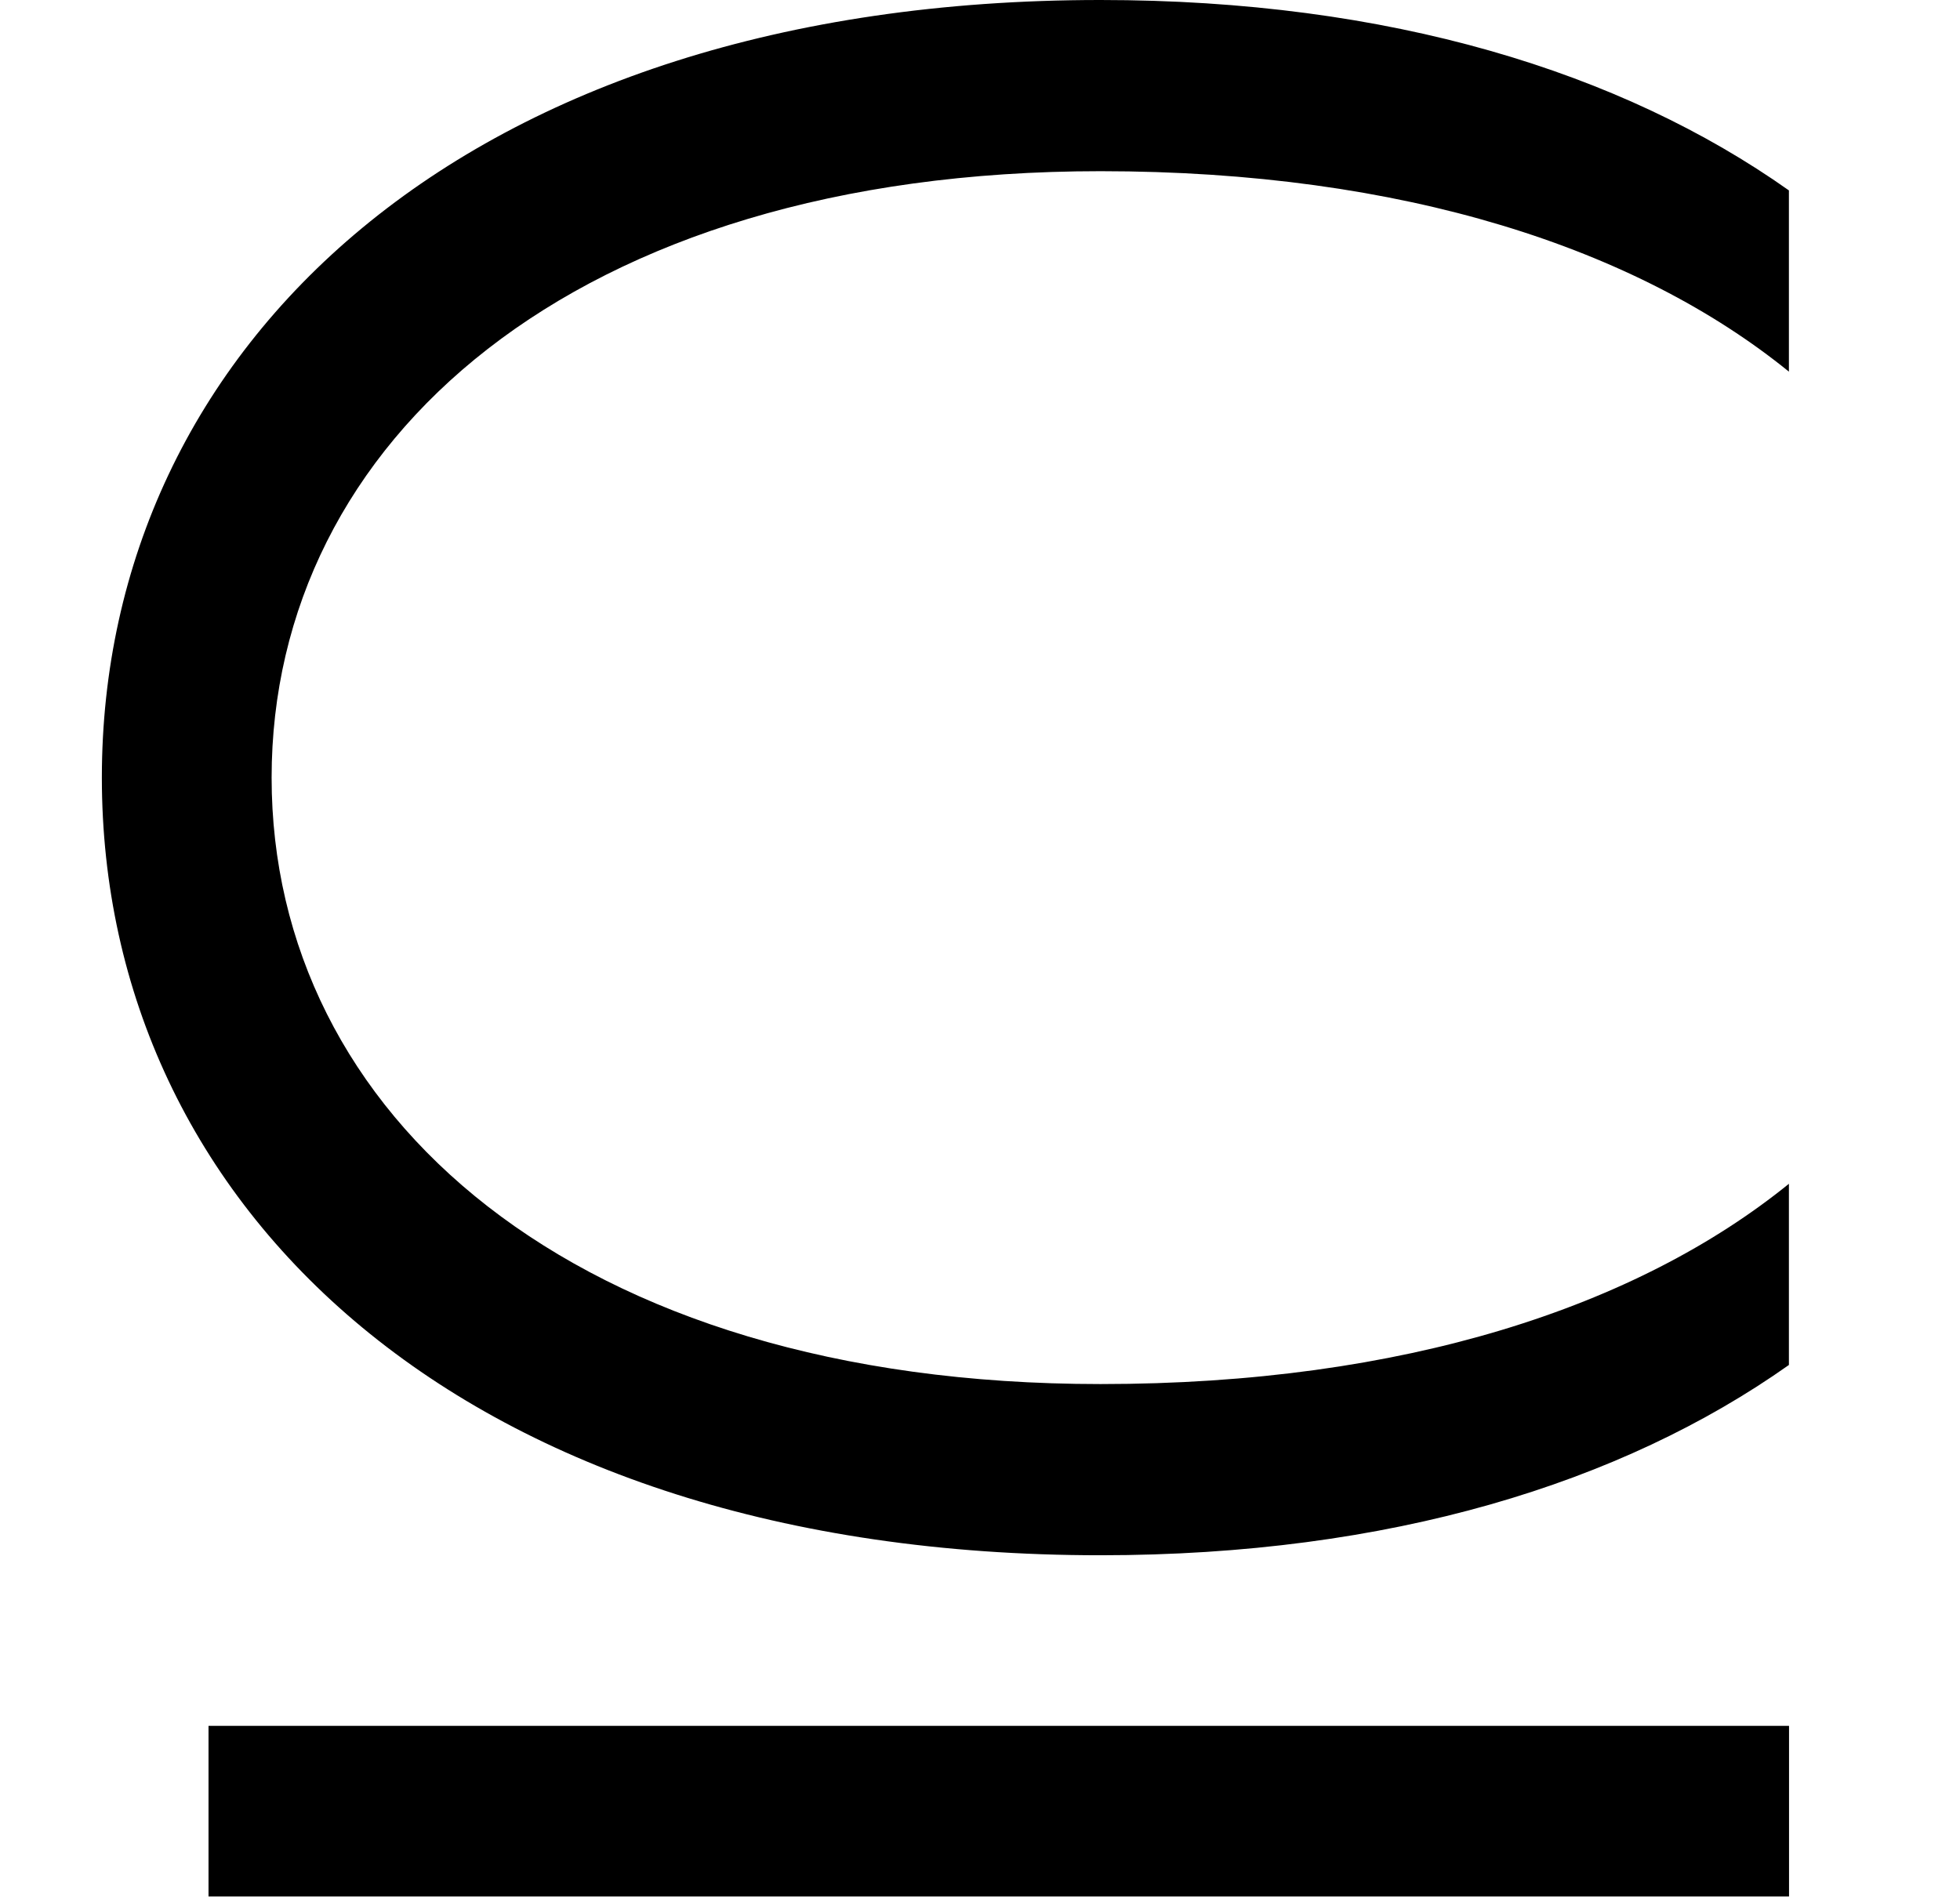
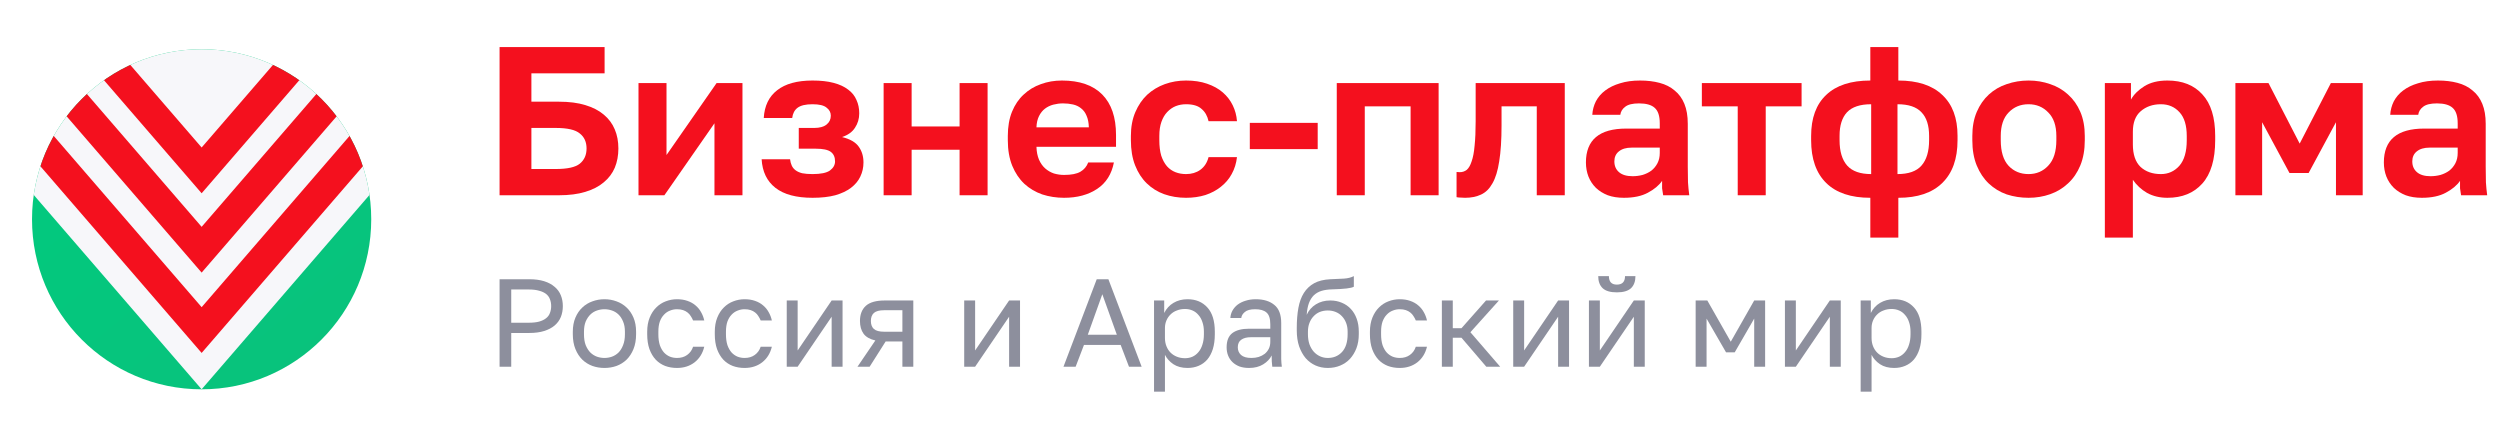
- <svg xmlns="http://www.w3.org/2000/svg" width="31" height="30" viewBox="0 0 31 30" fill="none">
-   <path d="M17.409 21.894H17.404C9.043 21.894 4.296 17.599 4.296 12.301C4.296 7.003 9.049 2.708 17.404 2.708H17.406C22.202 2.708 25.894 3.932 28.294 5.879V3.012C25.643 1.137 21.972 0 17.404 0C7.337 0 1.611 5.508 1.611 12.301C1.611 19.095 7.33 24.602 17.404 24.602C21.974 24.602 25.644 23.465 28.294 21.592V18.726C25.895 20.67 22.205 21.894 17.409 21.894ZM3.298 30H28.296V27.301H3.298V30Z" fill="black" />
+ <svg xmlns="http://www.w3.org/2000/svg" width="292" height="51" viewBox="0 0 292 51" fill="none">
+   <path d="M58.35 5.5H70.617V8.566H62.067V11.878H65.288C66.478 11.878 67.502 12.01 68.362 12.274C69.237 12.538 69.956 12.908 70.517 13.386C71.096 13.864 71.525 14.441 71.806 15.117C72.087 15.776 72.227 16.518 72.227 17.342C72.227 18.166 72.087 18.916 71.806 19.592C71.525 20.251 71.096 20.82 70.517 21.297C69.956 21.776 69.237 22.146 68.362 22.41C67.502 22.674 66.478 22.806 65.288 22.806H58.35V5.5ZM64.917 19.74C66.272 19.74 67.205 19.534 67.717 19.122C68.246 18.693 68.51 18.1 68.51 17.342C68.51 16.584 68.246 15.999 67.717 15.587C67.205 15.158 66.272 14.944 64.917 14.944H62.067V19.74H64.917Z" fill="#F4101E" />
+   <path d="M74.577 9.703H77.848V18.108L83.697 9.703H86.72V22.806H83.449V14.4L77.6 22.806H74.577V9.703Z" fill="#F4101E" />
+   <path d="M94.907 23.102C93.007 23.102 91.561 22.715 90.57 21.94C89.579 21.166 89.042 20.053 88.959 18.603H92.28C92.313 18.883 92.379 19.13 92.478 19.344C92.577 19.559 92.726 19.74 92.924 19.888C93.122 20.037 93.379 20.152 93.692 20.234C94.023 20.3 94.428 20.333 94.907 20.333C95.865 20.333 96.542 20.193 96.939 19.913C97.335 19.616 97.534 19.262 97.534 18.85C97.534 18.356 97.368 17.985 97.038 17.738C96.707 17.49 96.121 17.367 95.278 17.367H93.296V14.944H95.105C95.733 14.944 96.212 14.812 96.542 14.548C96.873 14.285 97.038 13.938 97.038 13.51C97.038 13.131 96.873 12.818 96.542 12.571C96.228 12.307 95.683 12.175 94.907 12.175C94.097 12.175 93.511 12.315 93.147 12.595C92.8 12.859 92.594 13.255 92.528 13.782H89.207C89.29 12.364 89.81 11.285 90.768 10.543C91.726 9.785 93.106 9.406 94.907 9.406C95.865 9.406 96.683 9.497 97.36 9.678C98.054 9.859 98.624 10.123 99.07 10.469C99.516 10.799 99.838 11.203 100.037 11.681C100.251 12.142 100.359 12.661 100.359 13.238C100.359 13.864 100.193 14.425 99.863 14.919C99.549 15.414 99.045 15.776 98.351 16.007C99.293 16.238 99.946 16.617 100.309 17.144C100.673 17.655 100.854 18.265 100.854 18.974C100.854 19.567 100.73 20.119 100.483 20.63C100.251 21.124 99.888 21.561 99.392 21.94C98.913 22.303 98.302 22.591 97.558 22.806C96.815 23.003 95.931 23.102 94.907 23.102Z" fill="#F4101E" />
+   <path d="M103.207 9.703H106.478V14.771H112.079V9.703H115.35V22.806H112.079V17.49H106.478V22.806H103.207V9.703Z" fill="#F4101E" />
+   <path d="M124.28 23.102C123.388 23.102 122.537 22.97 121.727 22.707C120.934 22.427 120.241 22.014 119.646 21.471C119.051 20.91 118.58 20.21 118.233 19.369C117.886 18.512 117.713 17.515 117.713 16.378V15.883C117.713 14.796 117.878 13.848 118.208 13.04C118.539 12.233 118.993 11.565 119.571 11.038C120.15 10.494 120.819 10.09 121.579 9.826C122.339 9.546 123.156 9.406 124.032 9.406C126.097 9.406 127.667 9.95 128.741 11.038C129.815 12.126 130.351 13.7 130.351 15.76V17.144H121.058C121.075 17.721 121.174 18.224 121.356 18.652C121.537 19.064 121.777 19.402 122.074 19.666C122.372 19.93 122.71 20.127 123.09 20.259C123.487 20.375 123.883 20.432 124.28 20.432C125.123 20.432 125.759 20.309 126.188 20.061C126.618 19.814 126.923 19.452 127.105 18.974H130.104C129.839 20.342 129.187 21.372 128.146 22.064C127.105 22.756 125.816 23.102 124.28 23.102ZM124.156 12.076C123.776 12.076 123.396 12.126 123.016 12.224C122.653 12.323 122.33 12.48 122.05 12.694C121.769 12.908 121.537 13.197 121.356 13.559C121.174 13.922 121.075 14.359 121.058 14.87H127.179C127.163 14.326 127.072 13.873 126.907 13.51C126.758 13.147 126.543 12.859 126.262 12.645C125.998 12.431 125.684 12.282 125.321 12.2C124.957 12.117 124.569 12.076 124.156 12.076Z" fill="#F4101E" />
+   <path d="M138.531 23.102C137.623 23.102 136.772 22.962 135.979 22.682C135.202 22.402 134.525 21.982 133.947 21.421C133.369 20.861 132.914 20.16 132.584 19.32C132.253 18.479 132.088 17.498 132.088 16.378V15.883C132.088 14.829 132.262 13.897 132.609 13.09C132.956 12.282 133.418 11.606 133.996 11.062C134.591 10.519 135.277 10.107 136.053 9.826C136.83 9.546 137.656 9.406 138.531 9.406C139.457 9.406 140.274 9.53 140.985 9.777C141.712 10.024 142.323 10.362 142.819 10.791C143.314 11.219 143.703 11.722 143.983 12.299C144.264 12.876 144.43 13.493 144.479 14.153H141.158C141.026 13.543 140.754 13.065 140.34 12.719C139.944 12.356 139.341 12.175 138.531 12.175C138.102 12.175 137.697 12.249 137.317 12.398C136.954 12.546 136.623 12.777 136.326 13.09C136.045 13.386 135.822 13.765 135.657 14.227C135.492 14.688 135.409 15.241 135.409 15.883V16.378C135.409 17.07 135.483 17.672 135.632 18.183C135.797 18.677 136.02 19.089 136.301 19.419C136.582 19.732 136.912 19.962 137.292 20.111C137.672 20.259 138.085 20.333 138.531 20.333C139.176 20.333 139.729 20.169 140.192 19.839C140.671 19.493 140.993 18.998 141.158 18.356H144.479C144.396 19.081 144.19 19.74 143.86 20.333C143.546 20.91 143.124 21.405 142.596 21.817C142.083 22.229 141.48 22.55 140.787 22.781C140.093 22.995 139.341 23.102 138.531 23.102Z" fill="#F4101E" />
+   <path d="M145.977 14.351H153.907V17.416H145.977V14.351Z" fill="#F4101E" />
+   <path d="M156.134 9.703H168.03V22.806H164.758V12.422H159.405V22.806H156.134V9.703Z" fill="#F4101E" />
+   <path d="M171.118 23.102C170.985 23.102 170.82 23.094 170.622 23.078C170.424 23.078 170.259 23.061 170.126 23.028V20.086C170.209 20.103 170.333 20.111 170.498 20.111C170.812 20.111 171.085 20.02 171.316 19.839C171.547 19.641 171.737 19.311 171.886 18.85C172.051 18.389 172.167 17.779 172.233 17.021C172.315 16.246 172.357 15.29 172.357 14.153V9.703H182.765V22.806H179.494V12.422H175.38V14.647C175.38 16.345 175.289 17.746 175.107 18.85C174.942 19.938 174.678 20.795 174.314 21.421C173.968 22.047 173.521 22.484 172.976 22.731C172.448 22.979 171.828 23.102 171.118 23.102Z" fill="#F4101E" />
+   <path d="M189.672 23.102C188.962 23.102 188.334 23.003 187.789 22.806C187.244 22.591 186.781 22.303 186.401 21.94C186.021 21.561 185.732 21.124 185.534 20.63C185.336 20.119 185.236 19.567 185.236 18.974C185.236 16.337 186.806 15.018 189.945 15.018H193.861V14.4C193.861 13.543 193.662 12.941 193.266 12.595C192.886 12.249 192.275 12.076 191.432 12.076C190.688 12.076 190.152 12.208 189.821 12.472C189.491 12.719 189.301 13.032 189.251 13.411H185.98C186.013 12.851 186.153 12.323 186.401 11.829C186.666 11.334 187.029 10.914 187.492 10.568C187.971 10.206 188.549 9.925 189.226 9.727C189.904 9.513 190.68 9.406 191.556 9.406C192.398 9.406 193.158 9.497 193.836 9.678C194.53 9.859 195.116 10.156 195.595 10.568C196.091 10.964 196.471 11.483 196.735 12.126C197 12.768 197.132 13.543 197.132 14.449V19.468C197.132 20.16 197.14 20.77 197.157 21.297C197.19 21.808 197.239 22.311 197.305 22.806H194.257C194.191 22.443 194.15 22.171 194.133 21.99C194.133 21.792 194.133 21.503 194.133 21.124C193.77 21.652 193.216 22.113 192.473 22.509C191.746 22.904 190.812 23.102 189.672 23.102ZM190.688 20.581C191.085 20.581 191.473 20.531 191.853 20.432C192.233 20.317 192.572 20.152 192.869 19.938C193.167 19.707 193.406 19.419 193.588 19.073C193.77 18.726 193.861 18.323 193.861 17.861V17.243H190.565C189.937 17.243 189.441 17.391 189.078 17.688C188.731 17.968 188.557 18.356 188.557 18.85C188.557 19.377 188.739 19.798 189.102 20.111C189.466 20.424 189.995 20.581 190.688 20.581Z" fill="#F4101E" />
+   <path d="M202.966 12.422H198.777V9.703H210.425V12.422H206.237V22.806H202.966V12.422Z" fill="#F4101E" />
+   <path d="M218.454 23.102C216.191 23.102 214.473 22.525 213.3 21.372C212.127 20.218 211.54 18.553 211.54 16.378V15.883C211.54 13.79 212.127 12.191 213.3 11.087C214.473 9.966 216.191 9.406 218.454 9.406V5.5H221.725V9.406C223.972 9.406 225.682 9.966 226.855 11.087C228.045 12.191 228.64 13.782 228.64 15.859V16.378C228.64 18.553 228.045 20.218 226.855 21.372C225.682 22.525 223.972 23.102 221.725 23.102V27.75H218.454V23.102ZM225.319 15.883C225.319 14.647 225.021 13.724 224.427 13.114C223.848 12.488 222.915 12.175 221.626 12.175V20.333C222.915 20.333 223.848 20.004 224.427 19.344C225.021 18.669 225.319 17.68 225.319 16.378V15.883ZM214.861 16.378C214.861 17.68 215.158 18.669 215.753 19.344C216.348 20.004 217.281 20.333 218.553 20.333V12.175C217.265 12.175 216.323 12.488 215.728 13.114C215.15 13.741 214.861 14.655 214.861 15.859V16.378Z" fill="#F4101E" />
+   <path d="M236.936 23.102C236.044 23.102 235.193 22.97 234.383 22.707C233.59 22.427 232.896 22.006 232.301 21.446C231.707 20.886 231.236 20.185 230.889 19.344C230.542 18.504 230.368 17.515 230.368 16.378V15.883C230.368 14.812 230.542 13.873 230.889 13.065C231.236 12.257 231.707 11.582 232.301 11.038C232.896 10.494 233.59 10.09 234.383 9.826C235.193 9.546 236.044 9.406 236.936 9.406C237.828 9.406 238.67 9.546 239.463 9.826C240.256 10.09 240.95 10.494 241.545 11.038C242.156 11.582 242.635 12.257 242.982 13.065C243.329 13.873 243.503 14.812 243.503 15.883V16.378C243.503 17.498 243.329 18.479 242.982 19.32C242.635 20.16 242.156 20.861 241.545 21.421C240.95 21.982 240.256 22.402 239.463 22.682C238.67 22.962 237.828 23.102 236.936 23.102ZM236.936 20.333C237.861 20.333 238.629 20.004 239.24 19.344C239.868 18.685 240.182 17.696 240.182 16.378V15.883C240.182 14.68 239.868 13.765 239.24 13.139C238.629 12.496 237.861 12.175 236.936 12.175C235.994 12.175 235.217 12.496 234.606 13.139C233.995 13.765 233.689 14.68 233.689 15.883V16.378C233.689 17.713 233.995 18.71 234.606 19.369C235.217 20.012 235.994 20.333 236.936 20.333Z" fill="#F4101E" />
+   <path d="M245.847 9.703H248.896V11.631C249.226 11.038 249.746 10.519 250.457 10.074C251.167 9.629 252.068 9.406 253.158 9.406C254.909 9.406 256.272 9.95 257.247 11.038C258.238 12.109 258.734 13.724 258.734 15.883V16.378C258.734 18.636 258.23 20.325 257.222 21.446C256.231 22.55 254.876 23.102 253.158 23.102C252.266 23.102 251.473 22.913 250.779 22.534C250.102 22.138 249.548 21.627 249.119 21.001V27.75H245.847V9.703ZM252.39 20.333C253.249 20.333 253.968 20.012 254.546 19.369C255.124 18.71 255.413 17.713 255.413 16.378V15.883C255.413 14.647 255.132 13.724 254.571 13.114C254.009 12.488 253.282 12.175 252.39 12.175C251.448 12.175 250.663 12.447 250.036 12.991C249.424 13.518 249.119 14.318 249.119 15.389V16.872C249.119 18.042 249.416 18.916 250.011 19.493C250.622 20.053 251.415 20.333 252.39 20.333Z" fill="#F4101E" />
+   <path d="M261.094 9.703H264.96L268.603 16.773L272.246 9.703H275.963V22.806H272.841V14.276L269.644 20.21H267.413L264.217 14.276V22.806H261.094V9.703Z" fill="#F4101E" />
+   <path d="M282.871 23.102C282.16 23.102 281.532 23.003 280.987 22.806C280.442 22.591 279.979 22.303 279.599 21.94C279.219 21.561 278.93 21.124 278.732 20.63C278.534 20.119 278.435 19.567 278.435 18.974C278.435 16.337 280.004 15.018 283.143 15.018H287.059V14.4C287.059 13.543 286.86 12.941 286.464 12.595C286.084 12.249 285.473 12.076 284.63 12.076C283.887 12.076 283.35 12.208 283.019 12.472C282.689 12.719 282.499 13.032 282.449 13.411H279.178C279.211 12.851 279.352 12.323 279.599 11.829C279.864 11.334 280.227 10.914 280.69 10.568C281.169 10.206 281.747 9.925 282.424 9.727C283.102 9.513 283.878 9.406 284.754 9.406C285.597 9.406 286.357 9.497 287.034 9.678C287.728 9.859 288.314 10.156 288.793 10.568C289.289 10.964 289.669 11.483 289.933 12.126C290.198 12.768 290.33 13.543 290.33 14.449V19.468C290.33 20.16 290.338 20.77 290.355 21.297C290.388 21.808 290.437 22.311 290.503 22.806H287.455C287.389 22.443 287.348 22.171 287.331 21.99C287.331 21.792 287.331 21.503 287.331 21.124C286.968 21.652 286.414 22.113 285.671 22.509C284.944 22.904 284.01 23.102 282.871 23.102ZM283.887 20.581C284.283 20.581 284.671 20.531 285.051 20.432C285.431 20.317 285.77 20.152 286.067 19.938C286.365 19.707 286.604 19.419 286.786 19.073C286.968 18.726 287.059 18.323 287.059 17.861V17.243H283.763C283.135 17.243 282.639 17.391 282.276 17.688C281.929 17.968 281.755 18.356 281.755 18.85C281.755 19.377 281.937 19.798 282.301 20.111C282.664 20.424 283.193 20.581 283.887 20.581Z" fill="#F4101E" />
+   <path d="M58.35 32.615H61.827C62.493 32.615 63.073 32.693 63.566 32.848C64.058 33.004 64.464 33.223 64.783 33.505C65.111 33.778 65.353 34.108 65.507 34.498C65.662 34.877 65.739 35.295 65.739 35.753C65.739 36.21 65.662 36.633 65.507 37.022C65.353 37.402 65.111 37.733 64.783 38.015C64.464 38.287 64.058 38.501 63.566 38.657C63.073 38.813 62.493 38.891 61.827 38.891H59.712V42.831H58.35V32.615ZM61.755 37.694C62.237 37.694 62.643 37.65 62.971 37.562C63.31 37.465 63.58 37.334 63.783 37.168C63.995 37.003 64.145 36.799 64.232 36.555C64.329 36.312 64.377 36.045 64.377 35.753C64.377 35.461 64.329 35.193 64.232 34.95C64.145 34.707 63.995 34.502 63.783 34.337C63.58 34.172 63.31 34.045 62.971 33.958C62.643 33.86 62.237 33.812 61.755 33.812H59.712V37.694H61.755Z" fill="#8D8F9D" />
+   <path d="M70.6 42.977C70.107 42.977 69.639 42.899 69.195 42.743C68.75 42.578 68.359 42.335 68.021 42.014C67.683 41.683 67.412 41.27 67.21 40.773C67.007 40.277 66.905 39.698 66.905 39.036V38.745C66.905 38.122 67.007 37.572 67.21 37.095C67.412 36.619 67.683 36.225 68.021 35.913C68.359 35.592 68.75 35.354 69.195 35.198C69.639 35.033 70.107 34.95 70.6 34.95C71.093 34.95 71.561 35.033 72.005 35.198C72.45 35.354 72.841 35.592 73.179 35.913C73.517 36.225 73.787 36.619 73.99 37.095C74.193 37.572 74.295 38.122 74.295 38.745V39.036C74.295 39.698 74.193 40.277 73.99 40.773C73.787 41.27 73.517 41.683 73.179 42.014C72.841 42.335 72.45 42.578 72.005 42.743C71.561 42.899 71.093 42.977 70.6 42.977ZM70.6 41.809C70.89 41.809 71.18 41.761 71.469 41.663C71.759 41.556 72.015 41.396 72.237 41.182C72.459 40.958 72.638 40.671 72.773 40.321C72.918 39.971 72.991 39.542 72.991 39.036V38.745C72.991 38.278 72.918 37.879 72.773 37.548C72.638 37.217 72.459 36.945 72.237 36.73C72.015 36.517 71.759 36.361 71.469 36.264C71.18 36.166 70.89 36.118 70.6 36.118C70.31 36.118 70.02 36.166 69.731 36.264C69.441 36.361 69.185 36.517 68.963 36.73C68.741 36.945 68.557 37.217 68.412 37.548C68.277 37.879 68.209 38.278 68.209 38.745V39.036C68.209 39.542 68.277 39.971 68.412 40.321C68.557 40.671 68.741 40.958 68.963 41.182C69.185 41.396 69.441 41.556 69.731 41.663C70.02 41.761 70.31 41.809 70.6 41.809Z" fill="#8D8F9D" />
+   <path d="M79.07 42.977C78.578 42.977 78.119 42.899 77.694 42.743C77.269 42.578 76.902 42.335 76.593 42.014C76.284 41.683 76.037 41.27 75.854 40.773C75.68 40.277 75.593 39.698 75.593 39.036V38.745C75.593 38.122 75.69 37.572 75.883 37.095C76.076 36.619 76.332 36.225 76.651 35.913C76.969 35.592 77.337 35.354 77.752 35.198C78.177 35.033 78.616 34.95 79.07 34.95C79.524 34.95 79.93 35.013 80.287 35.14C80.654 35.266 80.968 35.441 81.229 35.665C81.5 35.889 81.717 36.152 81.881 36.453C82.055 36.755 82.181 37.081 82.258 37.431H80.954C80.877 37.246 80.785 37.076 80.679 36.92C80.582 36.755 80.456 36.614 80.302 36.497C80.157 36.38 79.983 36.288 79.78 36.22C79.577 36.152 79.341 36.118 79.07 36.118C78.79 36.118 78.52 36.171 78.259 36.278C77.998 36.375 77.766 36.531 77.564 36.745C77.361 36.95 77.196 37.217 77.071 37.548C76.955 37.879 76.897 38.278 76.897 38.745V39.036C76.897 39.533 76.955 39.961 77.071 40.321C77.196 40.671 77.361 40.958 77.564 41.182C77.766 41.396 77.998 41.556 78.259 41.663C78.52 41.761 78.79 41.809 79.07 41.809C79.544 41.809 79.94 41.693 80.258 41.459C80.587 41.226 80.819 40.905 80.954 40.496H82.258C82.074 41.265 81.698 41.873 81.128 42.32C80.558 42.758 79.872 42.977 79.07 42.977Z" fill="#8D8F9D" />
+   <path d="M86.966 42.977C86.473 42.977 86.014 42.899 85.589 42.743C85.164 42.578 84.797 42.335 84.488 42.014C84.179 41.683 83.933 41.27 83.749 40.773C83.575 40.277 83.488 39.698 83.488 39.036V38.745C83.488 38.122 83.585 37.572 83.778 37.095C83.971 36.619 84.227 36.225 84.546 35.913C84.865 35.592 85.232 35.354 85.647 35.198C86.072 35.033 86.512 34.95 86.966 34.95C87.42 34.95 87.825 35.013 88.183 35.14C88.55 35.266 88.864 35.441 89.124 35.665C89.395 35.889 89.612 36.152 89.776 36.453C89.95 36.755 90.076 37.081 90.153 37.431H88.849C88.772 37.246 88.68 37.076 88.574 36.92C88.477 36.755 88.352 36.614 88.197 36.497C88.052 36.38 87.878 36.288 87.675 36.22C87.473 36.152 87.236 36.118 86.966 36.118C86.686 36.118 86.415 36.171 86.154 36.278C85.893 36.375 85.662 36.531 85.459 36.745C85.256 36.95 85.092 37.217 84.966 37.548C84.85 37.879 84.792 38.278 84.792 38.745V39.036C84.792 39.533 84.85 39.961 84.966 40.321C85.092 40.671 85.256 40.958 85.459 41.182C85.662 41.396 85.893 41.556 86.154 41.663C86.415 41.761 86.686 41.809 86.966 41.809C87.439 41.809 87.835 41.693 88.154 41.459C88.482 41.226 88.714 40.905 88.849 40.496H90.153C89.97 41.265 89.593 41.873 89.023 42.32C88.453 42.758 87.767 42.977 86.966 42.977Z" fill="#8D8F9D" />
+   <path d="M91.891 35.096H93.166V40.934L97.136 35.096H98.411V42.831H97.136V36.993L93.166 42.831H91.891V35.096Z" fill="#8D8F9D" />
+   <path d="M102.241 39.766C101.603 39.62 101.144 39.358 100.864 38.978C100.584 38.589 100.444 38.093 100.444 37.489C100.444 36.73 100.671 36.142 101.125 35.724C101.589 35.305 102.328 35.096 103.342 35.096H106.674V42.831H105.399V39.883H103.443L101.574 42.831H100.154L102.241 39.766ZM101.719 37.489C101.719 37.898 101.835 38.209 102.067 38.423C102.308 38.638 102.709 38.745 103.269 38.745H105.399V36.234H103.269C102.709 36.234 102.308 36.341 102.067 36.555C101.835 36.77 101.719 37.081 101.719 37.489Z" fill="#8D8F9D" />
+   <path d="M112.619 35.096H113.894V40.934L117.864 35.096H119.139V42.831H117.864V36.993L113.894 42.831H112.619V35.096Z" fill="#8D8F9D" />
+   <path d="M130.895 40.292H126.606L125.635 42.831H124.215L128.098 32.615H129.46L133.343 42.831H131.865L130.895 40.292ZM127.055 39.095H130.446L128.75 34.366L127.055 39.095Z" fill="#8D8F9D" />
+   <path d="M134.791 35.096H135.979V36.555C136.24 36.04 136.602 35.646 137.066 35.373C137.539 35.091 138.085 34.95 138.703 34.95C139.669 34.95 140.442 35.271 141.021 35.913C141.601 36.546 141.891 37.489 141.891 38.745V39.036C141.891 39.698 141.813 40.277 141.659 40.773C141.504 41.26 141.287 41.668 141.007 41.999C140.727 42.32 140.389 42.563 139.993 42.729C139.606 42.894 139.176 42.977 138.703 42.977C138.046 42.977 137.496 42.831 137.051 42.539C136.617 42.247 136.288 41.882 136.066 41.445V45.75H134.791V35.096ZM138.413 41.839C138.722 41.839 139.012 41.78 139.283 41.663C139.553 41.537 139.785 41.357 139.978 41.123C140.181 40.89 140.335 40.598 140.442 40.248C140.558 39.898 140.616 39.494 140.616 39.036V38.745C140.616 38.326 140.558 37.952 140.442 37.621C140.335 37.29 140.181 37.013 139.978 36.789C139.785 36.555 139.553 36.38 139.283 36.264C139.012 36.147 138.722 36.088 138.413 36.088C138.066 36.088 137.747 36.147 137.457 36.264C137.167 36.37 136.921 36.526 136.718 36.73C136.515 36.925 136.356 37.159 136.24 37.431C136.124 37.703 136.066 37.995 136.066 38.307V39.474C136.066 39.825 136.124 40.146 136.24 40.438C136.356 40.73 136.515 40.978 136.718 41.182C136.921 41.386 137.167 41.547 137.457 41.663C137.747 41.78 138.066 41.839 138.413 41.839Z" fill="#8D8F9D" />
+   <path d="M145.893 42.977C145.468 42.977 145.091 42.919 144.763 42.802C144.444 42.675 144.174 42.505 143.951 42.291C143.729 42.077 143.56 41.824 143.444 41.532C143.328 41.24 143.27 40.919 143.27 40.569C143.27 39.8 143.493 39.246 143.937 38.905C144.391 38.565 145.038 38.394 145.878 38.394H148.37V37.869C148.37 37.207 148.221 36.75 147.921 36.497C147.632 36.244 147.192 36.118 146.603 36.118C146.052 36.118 145.651 36.225 145.4 36.439C145.149 36.643 145.009 36.877 144.98 37.139H143.705C143.724 36.828 143.807 36.541 143.951 36.278C144.106 36.006 144.309 35.772 144.56 35.578C144.821 35.383 145.13 35.232 145.487 35.125C145.845 35.008 146.241 34.95 146.675 34.95C147.583 34.95 148.303 35.169 148.834 35.607C149.375 36.035 149.646 36.74 149.646 37.723V40.861C149.646 41.27 149.646 41.63 149.646 41.941C149.655 42.242 149.679 42.539 149.718 42.831H148.602C148.573 42.607 148.554 42.398 148.544 42.203C148.535 41.999 148.53 41.77 148.53 41.518C148.327 41.926 147.999 42.272 147.545 42.554C147.091 42.836 146.54 42.977 145.893 42.977ZM146.168 41.809C146.468 41.809 146.748 41.77 147.009 41.693C147.279 41.605 147.516 41.483 147.719 41.328C147.921 41.162 148.081 40.963 148.197 40.73C148.313 40.496 148.37 40.224 148.37 39.912V39.387H146.096C145.622 39.387 145.251 39.484 144.98 39.679C144.71 39.864 144.574 40.16 144.574 40.569C144.574 40.929 144.7 41.226 144.951 41.459C145.212 41.693 145.618 41.809 146.168 41.809Z" fill="#8D8F9D" />
+   <path d="M155.085 42.977C154.573 42.977 154.095 42.88 153.651 42.685C153.216 42.49 152.834 42.208 152.506 41.839C152.187 41.459 151.931 40.997 151.738 40.452C151.555 39.907 151.463 39.289 151.463 38.599V38.307C151.463 37.431 151.526 36.653 151.651 35.972C151.777 35.281 151.989 34.697 152.289 34.22C152.598 33.734 152.999 33.354 153.491 33.082C153.994 32.809 154.621 32.654 155.375 32.615C155.983 32.586 156.515 32.561 156.969 32.542C157.423 32.513 157.809 32.415 158.128 32.25V33.49C157.973 33.578 157.688 33.646 157.273 33.695C156.867 33.743 156.307 33.778 155.592 33.797C155.129 33.807 154.718 33.865 154.361 33.972C154.013 34.079 153.713 34.249 153.462 34.483C153.221 34.717 153.028 35.023 152.883 35.402C152.748 35.772 152.661 36.23 152.622 36.774C152.854 36.259 153.211 35.85 153.694 35.548C154.177 35.247 154.737 35.096 155.375 35.096C155.867 35.096 156.317 35.184 156.722 35.359C157.128 35.524 157.476 35.762 157.765 36.074C158.065 36.385 158.297 36.77 158.461 37.227C158.625 37.674 158.707 38.18 158.707 38.745V39.036C158.707 39.64 158.615 40.185 158.432 40.671C158.248 41.148 157.997 41.561 157.679 41.912C157.36 42.252 156.978 42.515 156.534 42.7C156.09 42.885 155.607 42.977 155.085 42.977ZM155.085 41.809C155.761 41.809 156.317 41.576 156.751 41.109C157.186 40.632 157.403 39.941 157.403 39.036V38.745C157.403 38.365 157.345 38.025 157.229 37.723C157.113 37.421 156.954 37.163 156.751 36.95C156.548 36.726 156.302 36.555 156.012 36.439C155.732 36.322 155.423 36.264 155.085 36.264C154.747 36.264 154.433 36.322 154.143 36.439C153.863 36.555 153.622 36.726 153.419 36.95C153.216 37.163 153.057 37.421 152.941 37.723C152.825 38.025 152.767 38.365 152.767 38.745V39.036C152.767 39.465 152.825 39.854 152.941 40.204C153.066 40.545 153.235 40.837 153.448 41.08C153.66 41.313 153.907 41.493 154.187 41.62C154.467 41.746 154.766 41.809 155.085 41.809Z" fill="#8D8F9D" />
+   <path d="M163.485 42.977C162.992 42.977 162.533 42.899 162.108 42.743C161.683 42.578 161.316 42.335 161.007 42.014C160.698 41.683 160.452 41.27 160.268 40.773C160.094 40.277 160.007 39.698 160.007 39.036V38.745C160.007 38.122 160.104 37.572 160.297 37.095C160.49 36.619 160.746 36.225 161.065 35.913C161.384 35.592 161.751 35.354 162.166 35.198C162.591 35.033 163.031 34.95 163.485 34.95C163.939 34.95 164.344 35.013 164.702 35.14C165.069 35.266 165.383 35.441 165.643 35.665C165.914 35.889 166.131 36.152 166.295 36.453C166.469 36.755 166.595 37.081 166.672 37.431H165.368C165.291 37.246 165.199 37.076 165.093 36.92C164.996 36.755 164.871 36.614 164.716 36.497C164.571 36.38 164.397 36.288 164.195 36.22C163.992 36.152 163.755 36.118 163.485 36.118C163.204 36.118 162.934 36.171 162.673 36.278C162.412 36.375 162.181 36.531 161.978 36.745C161.775 36.95 161.611 37.217 161.485 37.548C161.369 37.879 161.311 38.278 161.311 38.745V39.036C161.311 39.533 161.369 39.961 161.485 40.321C161.611 40.671 161.775 40.958 161.978 41.182C162.181 41.396 162.412 41.556 162.673 41.663C162.934 41.761 163.204 41.809 163.485 41.809C163.958 41.809 164.354 41.693 164.673 41.459C165.001 41.226 165.233 40.905 165.368 40.496H166.672C166.489 41.265 166.112 41.873 165.542 42.32C164.972 42.758 164.286 42.977 163.485 42.977Z" fill="#8D8F9D" />
+   <path d="M168.41 35.096H169.685V38.336H170.699L173.568 35.096H175.075L171.742 38.803L175.219 42.831H173.597L170.699 39.445H169.685V42.831H168.41V35.096Z" fill="#8D8F9D" />
+   <path d="M176.744 35.096H178.019V40.934L181.989 35.096H183.264V42.831H181.989V36.993L178.019 42.831H176.744V35.096Z" fill="#8D8F9D" />
+   <path d="M185.587 35.096H186.862V40.934L190.832 35.096H192.107V42.831H190.832V36.993L186.862 42.831H185.587V35.096ZM188.847 34.147C188.093 34.147 187.543 33.987 187.195 33.666C186.847 33.335 186.673 32.863 186.673 32.25H187.92C187.92 32.912 188.229 33.242 188.847 33.242C189.484 33.242 189.803 32.912 189.803 32.25H191.02C191.02 32.863 190.846 33.335 190.499 33.666C190.151 33.987 189.6 34.147 188.847 34.147Z" fill="#8D8F9D" />
+   <path d="M198.052 35.096H199.414L202.153 39.912L204.891 35.096H206.166V42.831H204.891V37.212L202.616 41.153H201.602L199.327 37.212V42.831H198.052V35.096Z" fill="#8D8F9D" />
+   <path d="M208.48 35.096H209.755V40.934L213.725 35.096H215V42.831H213.725V36.993L209.755 42.831H208.48V35.096Z" fill="#8D8F9D" />
+   <path d="M217.324 35.096H218.512V36.555C218.772 36.04 219.135 35.646 219.598 35.373C220.072 35.091 220.617 34.95 221.236 34.95C222.201 34.95 222.974 35.271 223.554 35.913C224.133 36.546 224.423 37.489 224.423 38.745V39.036C224.423 39.698 224.346 40.277 224.191 40.773C224.037 41.26 223.819 41.668 223.539 41.999C223.259 42.32 222.921 42.563 222.525 42.729C222.139 42.894 221.709 42.977 221.236 42.977C220.579 42.977 220.028 42.831 219.584 42.539C219.149 42.247 218.821 41.882 218.599 41.445V45.75H217.324V35.096ZM220.946 41.839C221.255 41.839 221.545 41.78 221.815 41.663C222.086 41.537 222.317 41.357 222.511 41.123C222.713 40.89 222.868 40.598 222.974 40.248C223.09 39.898 223.148 39.494 223.148 39.036V38.745C223.148 38.326 223.09 37.952 222.974 37.621C222.868 37.29 222.713 37.013 222.511 36.789C222.317 36.555 222.086 36.38 221.815 36.264C221.545 36.147 221.255 36.088 220.946 36.088C220.598 36.088 220.279 36.147 219.989 36.264C219.7 36.37 219.453 36.526 219.251 36.73C219.048 36.925 218.888 37.159 218.772 37.431C218.657 37.703 218.599 37.995 218.599 38.307V39.474C218.599 39.825 218.657 40.146 218.772 40.438C218.888 40.73 219.048 40.978 219.251 41.182C219.453 41.386 219.7 41.547 219.989 41.663C220.279 41.78 220.598 41.839 220.946 41.839Z" fill="#8D8F9D" />
+   <ellipse cx="23.55" cy="25.611" rx="19.81" ry="19.861" fill="url(#paint0_linear_3402_103226)" />
+   <mask id="mask0_3402_103226" style="mask-type:alpha" maskUnits="userSpaceOnUse" x="3" y="5" width="41" height="41">
+     <ellipse cx="23.55" cy="25.611" rx="19.81" ry="19.861" fill="#01CA7E" />
+   </mask>
+   <g mask="url(#mask0_3402_103226)">
+     <path d="M23.549 45.469L-12.331 3.931L59.43 3.931L23.549 45.469Z" fill="#F7F7FA" />
+     <path fill-rule="evenodd" clip-rule="evenodd" d="M23.551 35.877L-11.009 -4.133L-13.648 -1.842L23.551 41.223L60.751 -1.842L58.112 -4.133L23.551 35.877Z" fill="#F4101E" />
+     <path fill-rule="evenodd" clip-rule="evenodd" d="M23.551 26.494L-11.009 -13.516L-13.648 -11.224L23.551 31.84L60.751 -11.224L58.112 -13.516L23.551 26.494Z" fill="#F4101E" />
+     <path fill-rule="evenodd" clip-rule="evenodd" d="M23.551 17.229L-11.009 -22.781L-13.648 -20.49L23.551 22.575L60.751 -20.49L58.112 -22.781L23.551 17.229Z" fill="#F4101E" />
+   </g>
+   <defs>
+     <linearGradient id="paint0_linear_3402_103226" x1="10.554" y1="9.634" x2="40.416" y2="46.542" gradientUnits="userSpaceOnUse">
+       <stop stop-color="#01CA7E" />
+       <stop offset="1" stop-color="#0AC17C" />
+     </linearGradient>
+   </defs>
</svg>
